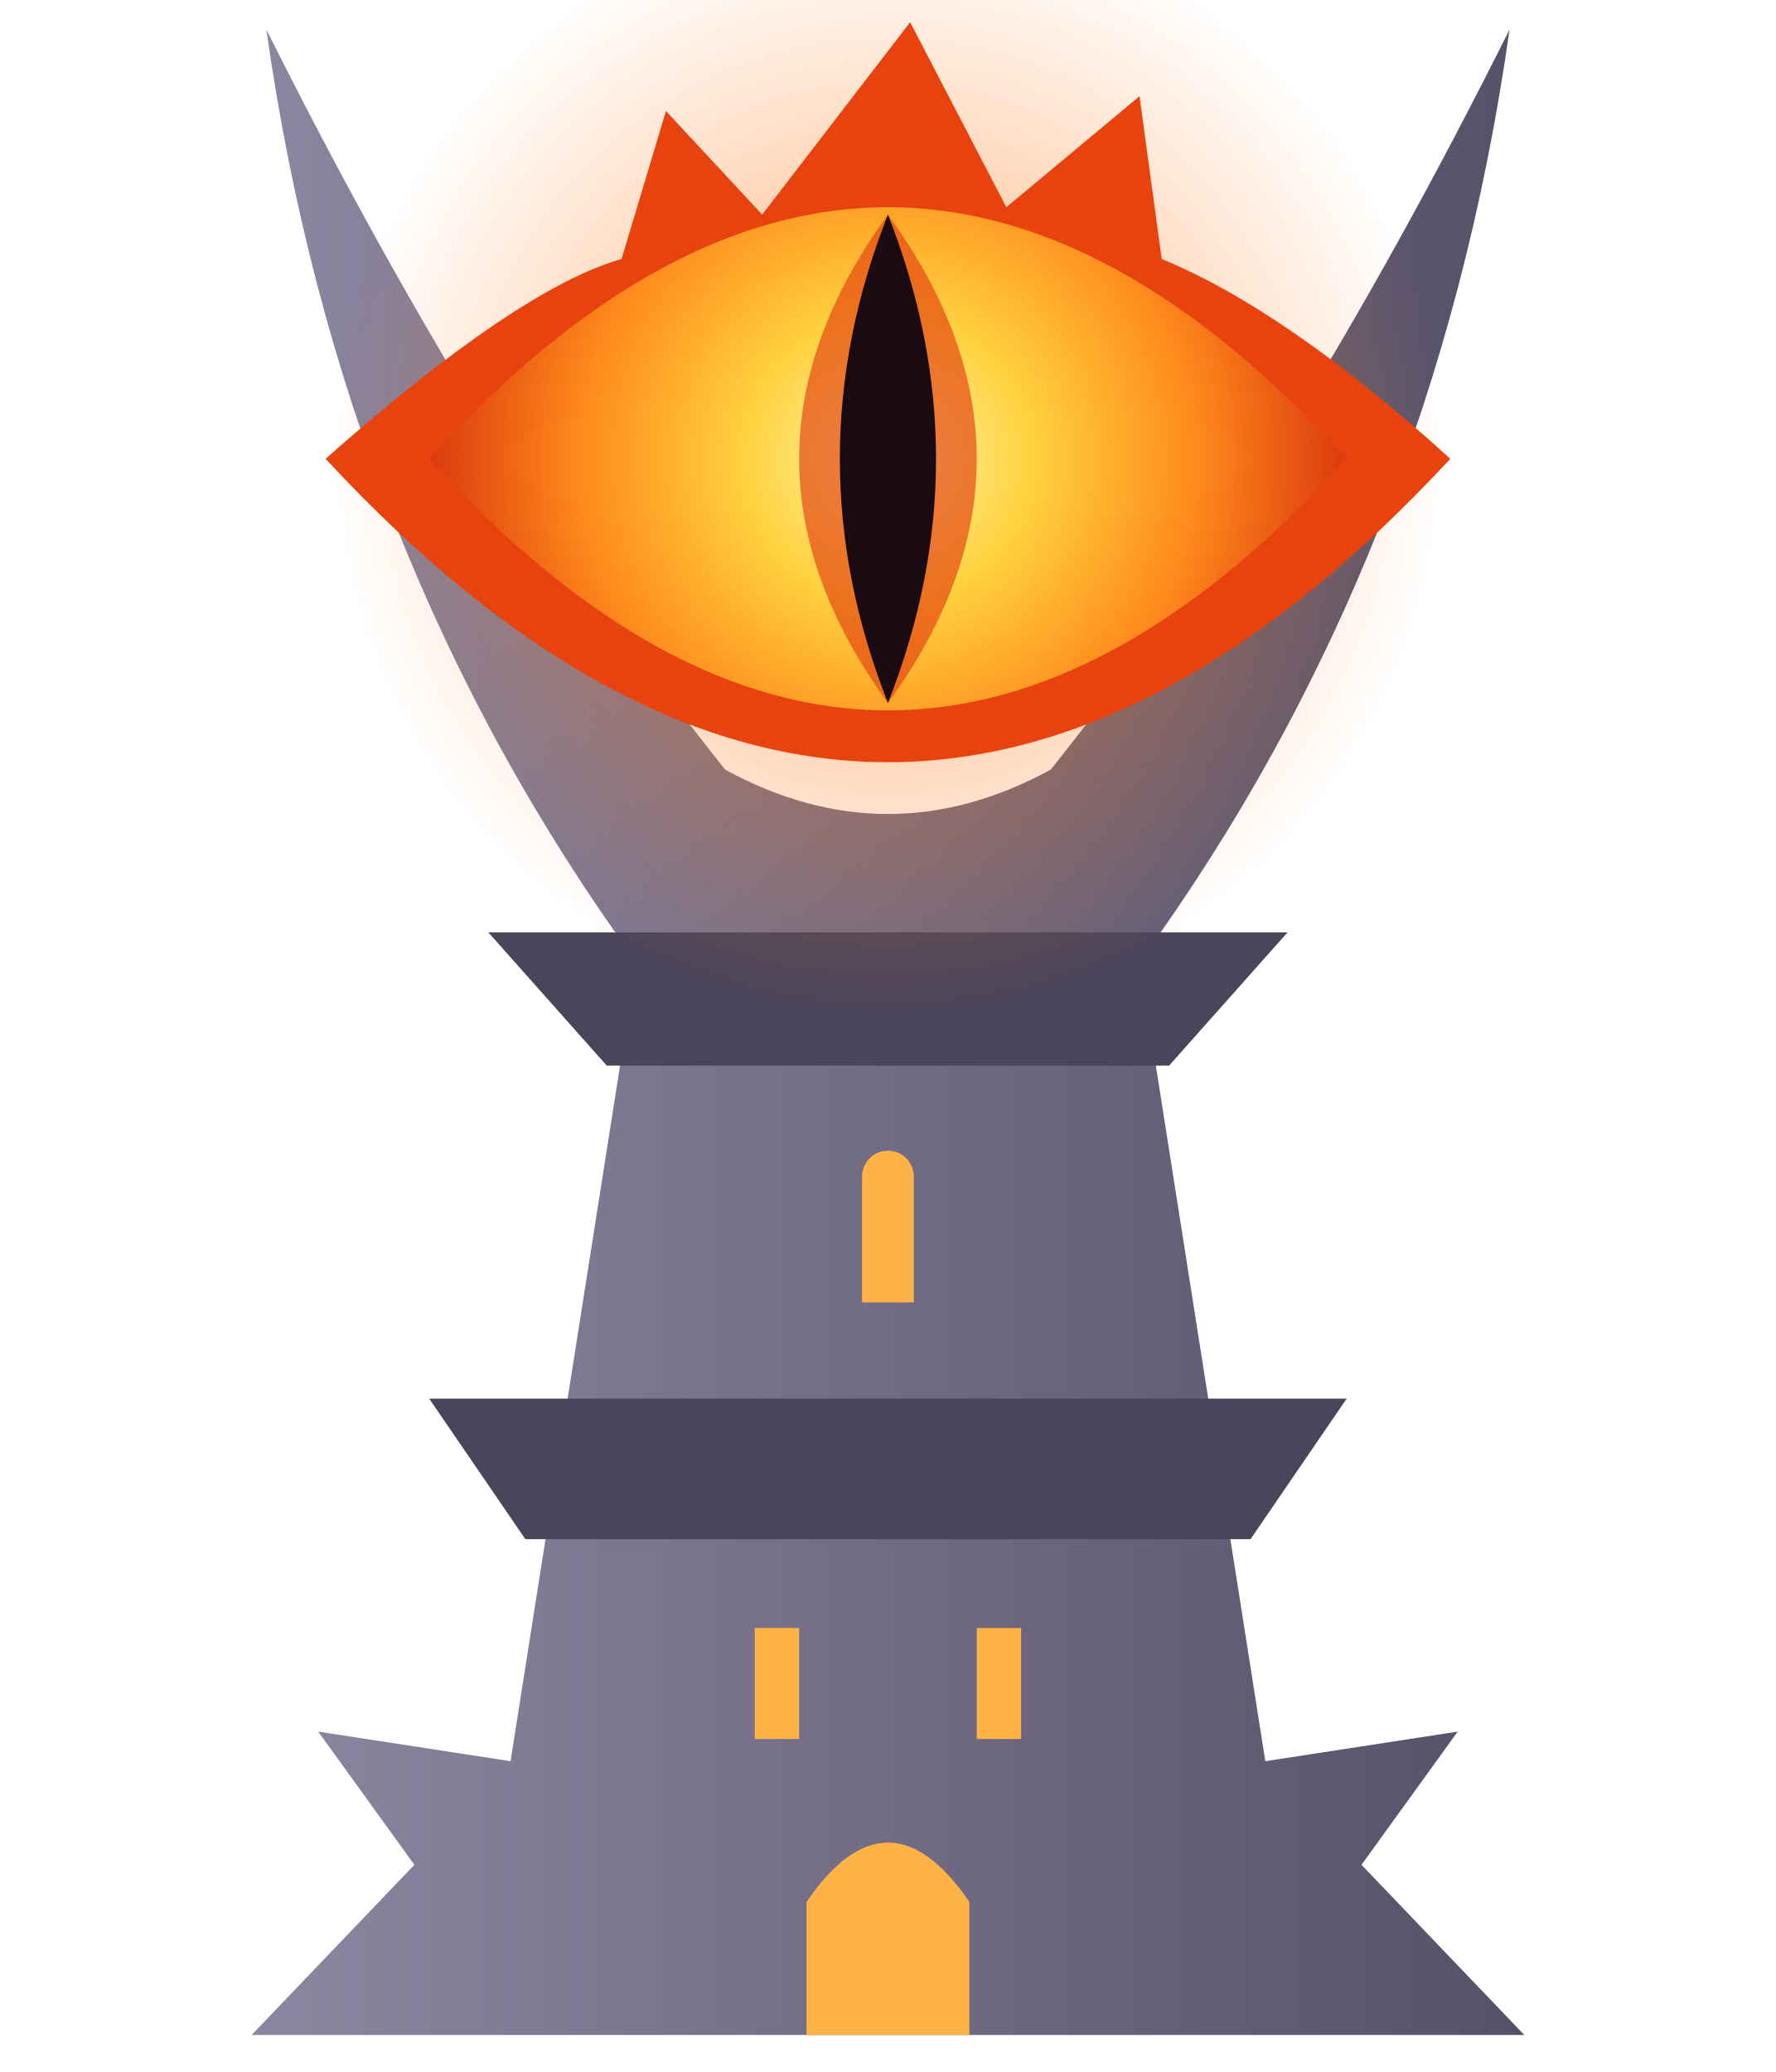
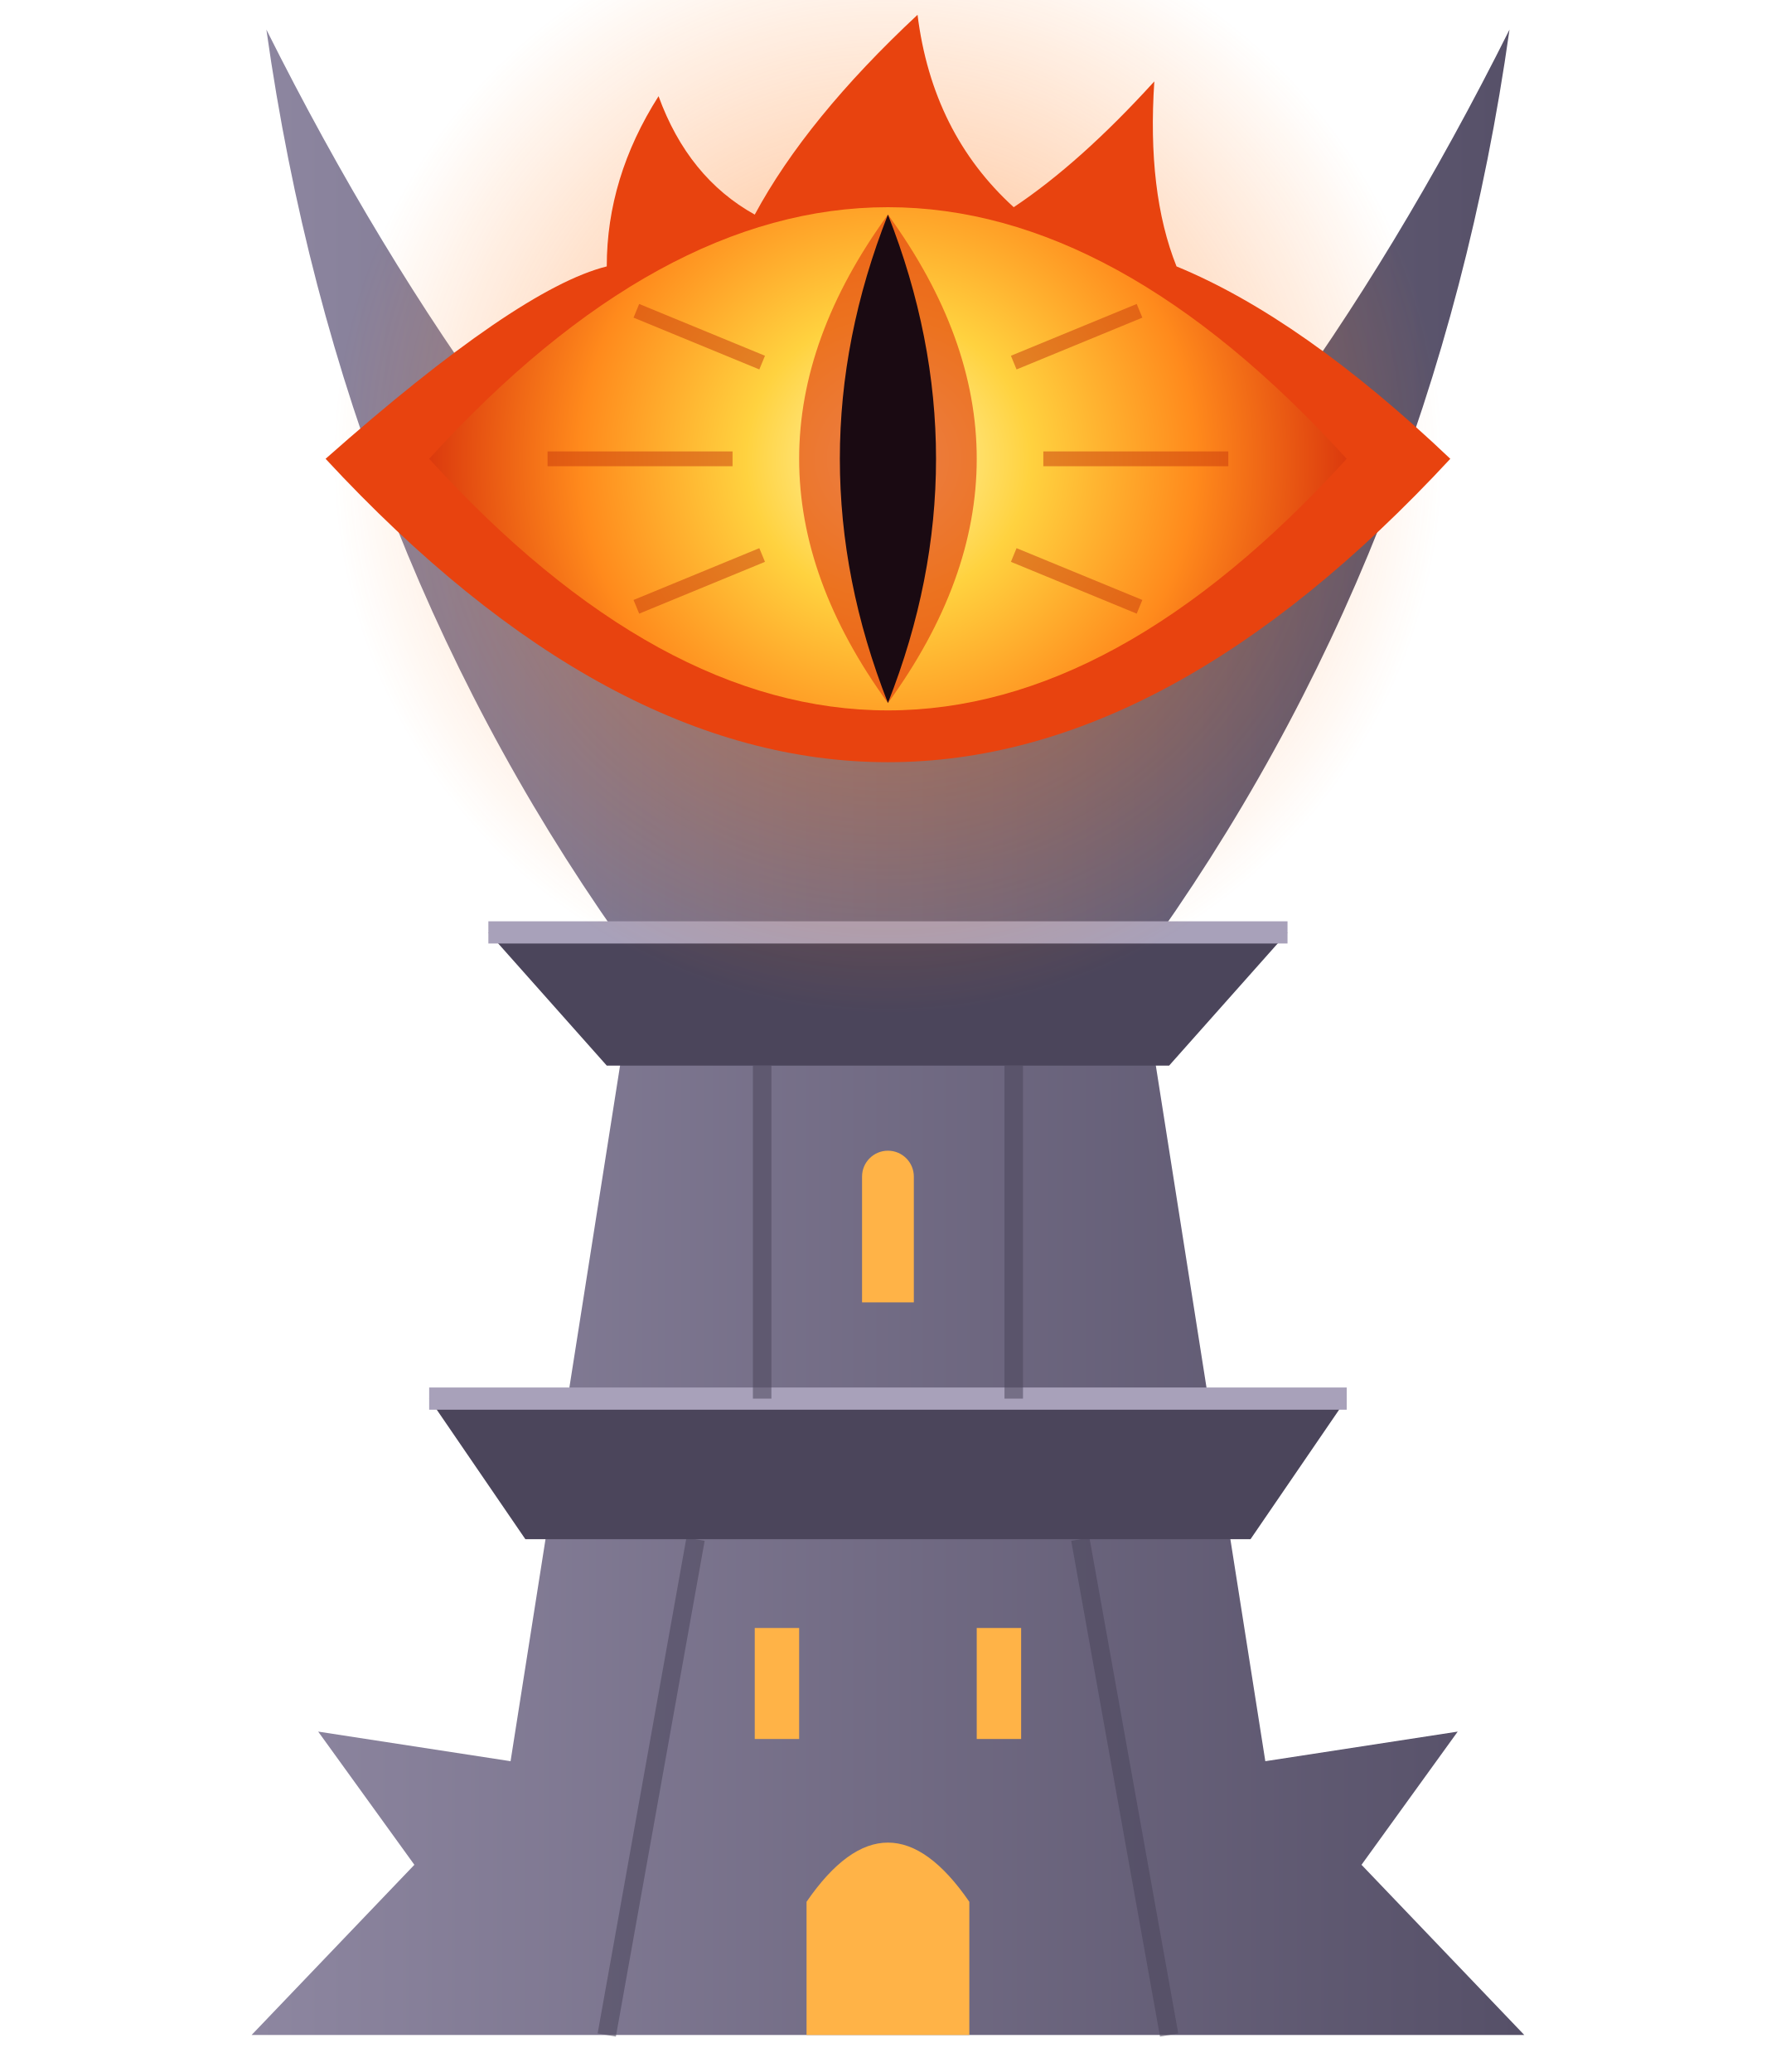
<svg xmlns="http://www.w3.org/2000/svg" viewBox="0 0 24 28">
  <defs>
    <linearGradient id="stone" x1="0" x2="1" y1="0" y2="0">
      <stop offset="0" stop-color="#8d86a0" />
      <stop offset="1" stop-color="#565068" />
    </linearGradient>
    <radialGradient id="glow" gradientUnits="userSpaceOnUse" cx="12" cy="6.2" r="7.5">
      <stop offset="0" stop-color="#ff7a1a" stop-opacity="0.7" />
      <stop offset="0.55" stop-color="#ff7a1a" stop-opacity="0.28" />
      <stop offset="1" stop-color="#ff7a1a" stop-opacity="0" />
    </radialGradient>
    <radialGradient id="iris" gradientUnits="userSpaceOnUse" cx="12" cy="6.2" r="6.4">
      <stop offset="0" stop-color="#fff6b0" />
      <stop offset="0.3" stop-color="#ffd23f" />
      <stop offset="0.65" stop-color="#ff8a1c" />
      <stop offset="1" stop-color="#d8320c" />
    </radialGradient>
  </defs>
-   <path fill="url(#stone)" d="M3.4 27.5 L5.6 25.2 L4.3 23.4 L6.9 23.8 L8.6 13 Q4.6 7.5 3.6 0.4 Q6.6 6.4 9.8 10.4 Q12 11.6 14.2 10.4 Q17.4 6.4 20.4 0.4 Q19.4 7.5 15.4 13 L17.1 23.8 L19.7 23.4 L18.4 25.2 L20.6 27.5 Z" />
+   <path fill="url(#stone)" d="M3.4 27.5 L5.6 25.2 L4.3 23.4 L6.9 23.8 L8.6 13 Q4.6 7.5 3.6 0.4 Q6.6 6.4 10.6 9.9 H13.4 Q17.4 6.4 20.4 0.4 Q19.4 7.5 15.4 13 L17.1 23.8 L19.7 23.4 L18.4 25.2 L20.6 27.5 Z" />
  <path fill="#4b455b" d="M6.6 12.6 H17.4 L15.8 14.4 H8.2 Z M5.8 18.9 H18.2 L16.9 20.8 H7.1 Z" />
+   <path fill="none" stroke="#a8a1ba" stroke-width="0.3" d="M6.6 12.6 H17.4 M5.8 18.9 H18.2" />
+   <path fill="none" stroke="#4b455b" stroke-opacity="0.55" stroke-width="0.25" d="M10.3 14.4 V18.9 M13.7 14.4 V18.9 M9.4 20.8 L8.2 27.5 M14.6 20.8 L15.8 27.5" />
  <path fill="#ffb347" d="M11.65 15.9 a.35 .35 0 0 1 .7 0 v1.7 h-.7 Z M10.2 22 h.6 v1.5 h-.6 Z M13.2 22 h.6 v1.5 h-.6 Z M10.9 27.5 V25.7 Q12 24.1 13.1 25.7 V27.5 Z" />
  <circle cx="12" cy="6.2" r="7.5" fill="url(#glow)" />
-   <path fill="#e8430f" d="M4.4 6.2 Q7 3.9 8.4 3.5 L9 1.5 L10.3 2.9 L12.3 0.3 L13.6 2.8 L15.4 1.3 L15.7 3.5 Q17.4 4.2 19.6 6.2 Q12 14.4 4.4 6.2 Z" />
+   <path fill="#e8430f" d="M4.4 6.2 Q7 3.9 8.2 3.6 Q8.2 2.4 8.9 1.3 Q9.3 2.4 10.2 2.9 Q10.9 1.6 12.4 0.2 Q12.6 1.8 13.7 2.8 Q14.6 2.2 15.6 1.1 Q15.5 2.6 15.9 3.6 Q17.6 4.3 19.6 6.2 Q12 14.4 4.4 6.2 Z" />
  <path fill="url(#iris)" d="M5.8 6.2 Q12 -0.6 18.2 6.2 Q12 13 5.8 6.2 Z" />
+   <path fill="none" stroke="#c8380c" stroke-opacity="0.5" stroke-width="0.2" d="M9.9 6.2 H7.4 M14.1 6.2 H16.6 M10.3 4.9 L8.6 4.2 M13.7 4.9 L15.4 4.2 M10.3 7.5 L8.6 8.2 M13.7 7.5 L15.4 8.2" />
  <path fill="#e2400f" fill-opacity="0.65" d="M12 2.9 Q14.4 6.2 12 9.5 Q9.6 6.2 12 2.9 Z" />
  <path fill="#1a0a12" d="M12 2.9 Q13.3 6.2 12 9.5 Q10.7 6.2 12 2.9 Z" />
</svg>
